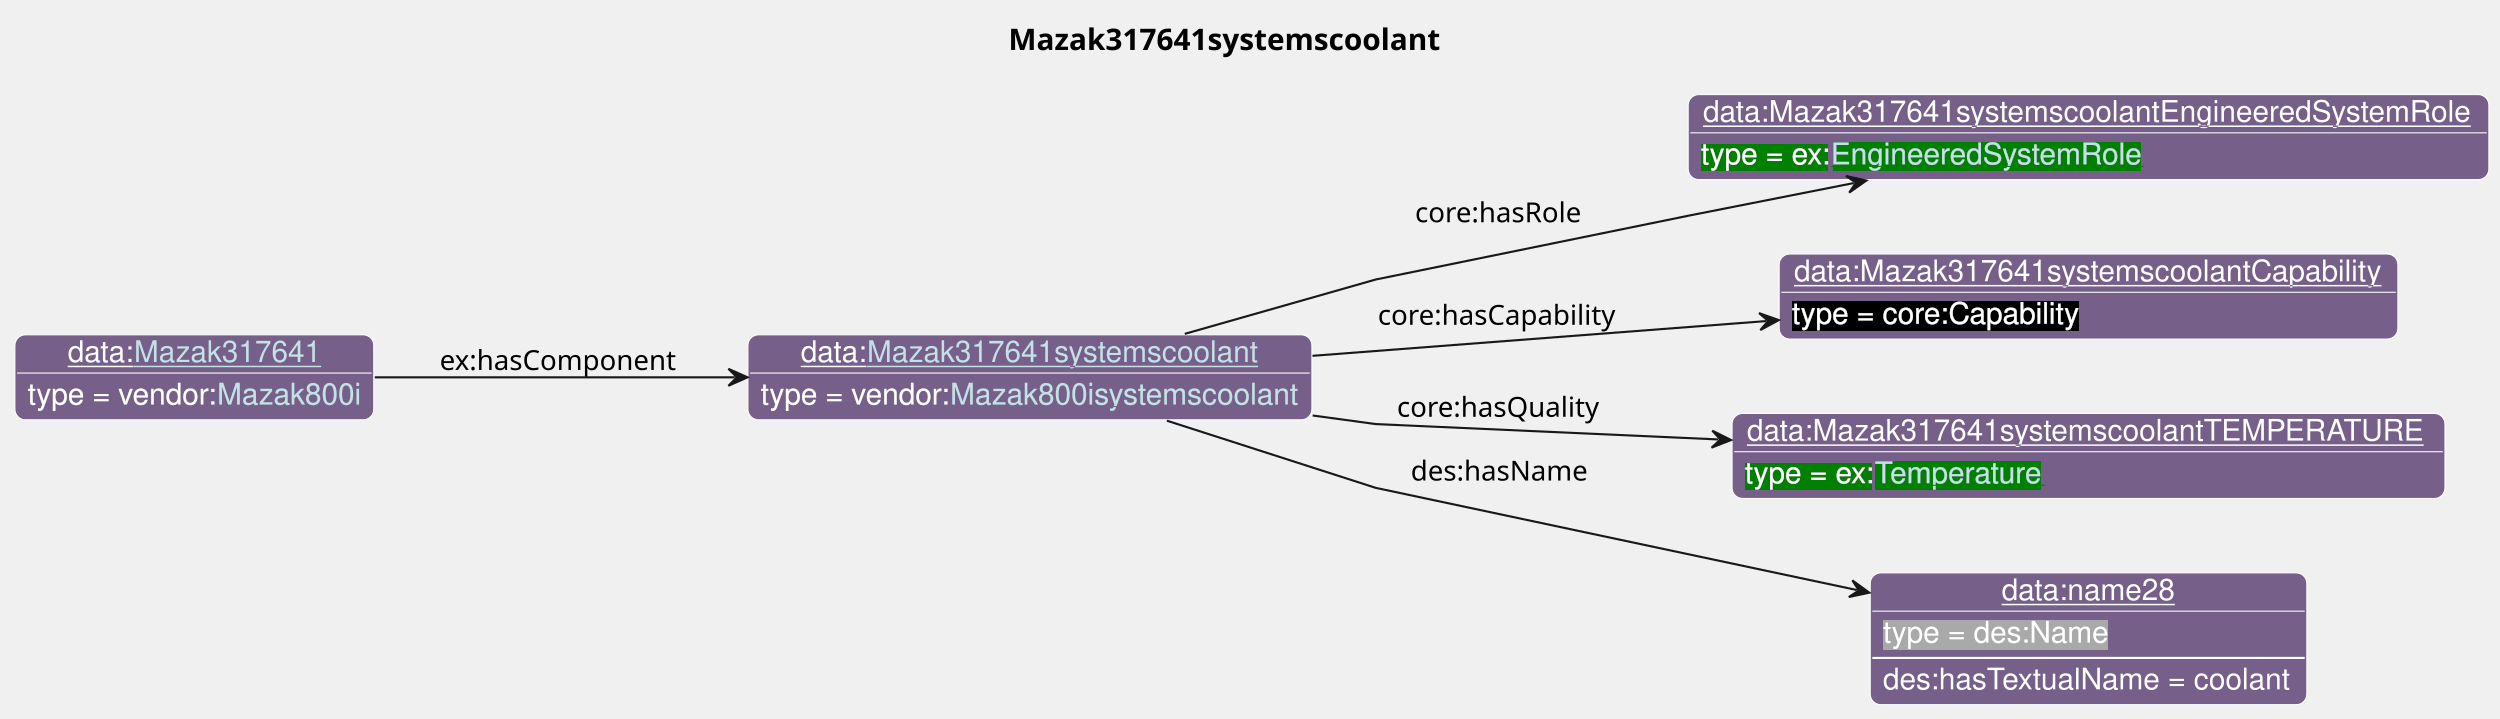
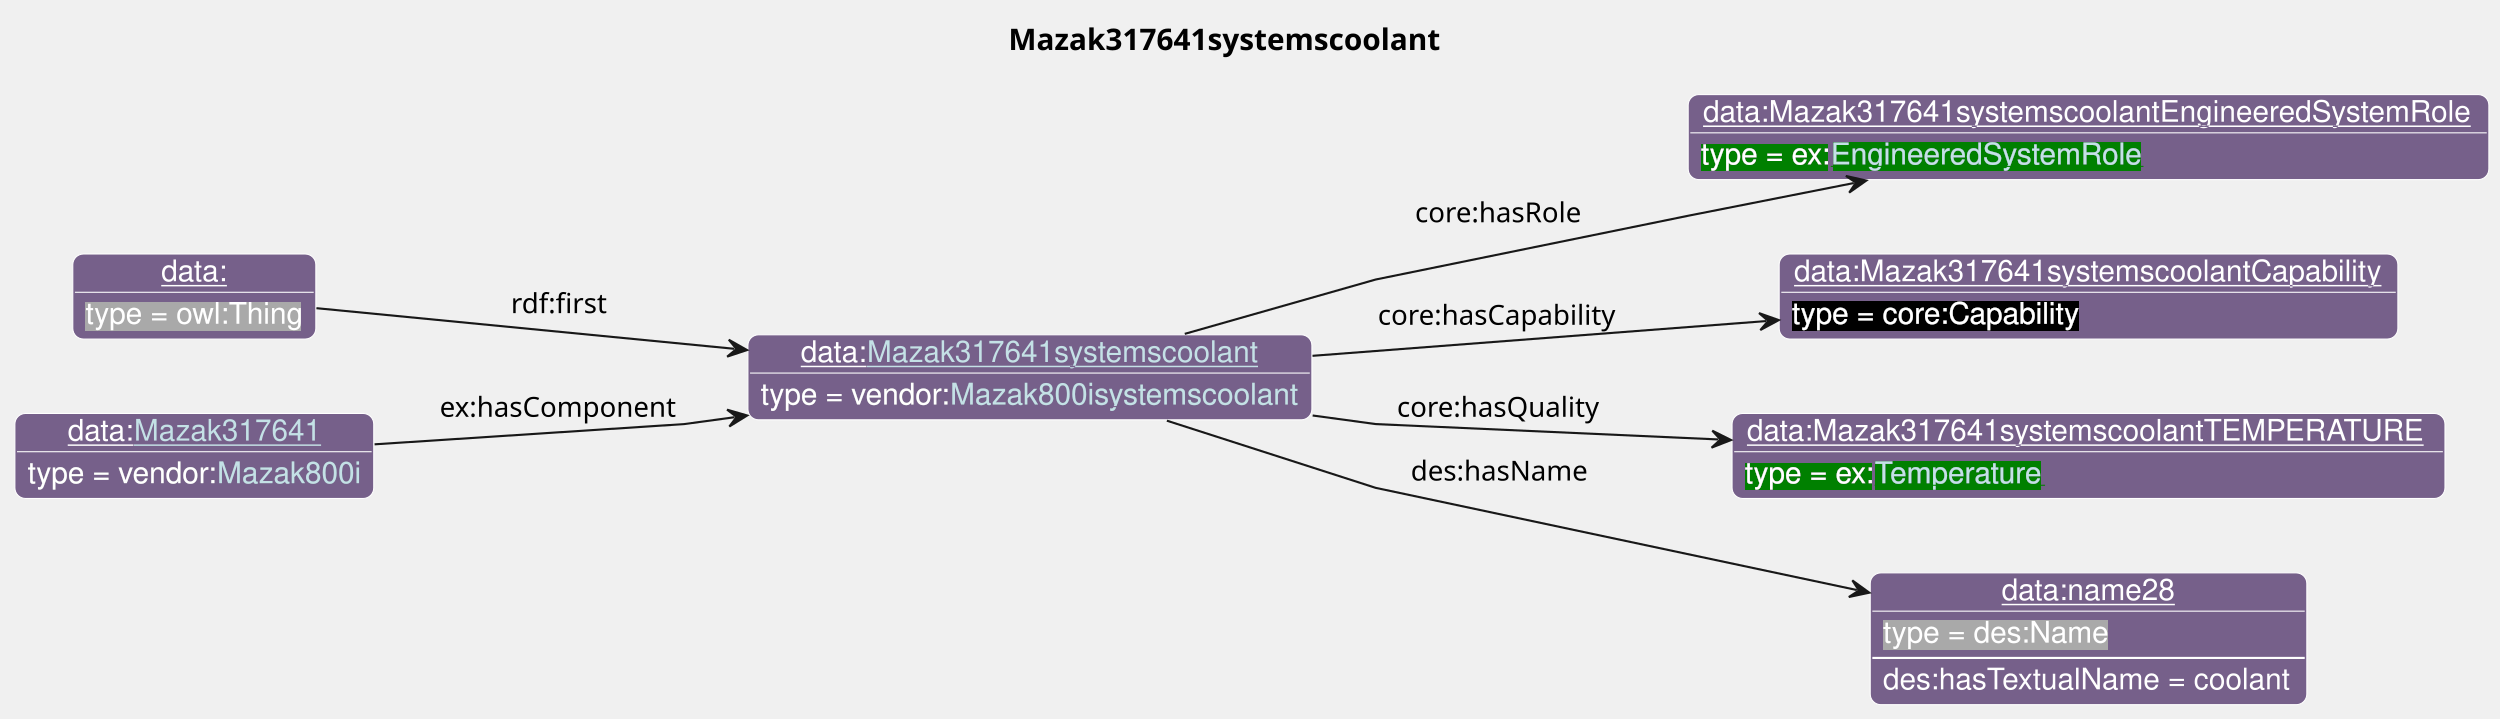
<svg xmlns="http://www.w3.org/2000/svg" xmlns:xlink="http://www.w3.org/1999/xlink" contentStyleType="text/css" data-diagram-type="CLASS" height="338px" preserveAspectRatio="none" style="width:1176px;height:338px;background:#FFFFFF;" version="1.1" viewBox="0 0 1176 338" width="1176px" zoomAndPan="magnify">
  <defs>
-     <filter height="1" id="bcgle2c6g0l950" width="1" x="0" y="0">
+     <filter height="1" id="b1dz1p5q19mda80" width="1" x="0" y="0">
      <feFlood flood-color="#76608A" result="flood" />
      <feComposite in="SourceGraphic" in2="flood" operator="over" />
    </filter>
-     <filter height="1" id="bcgle2c6g0l951" width="1" x="0" y="0">
+     <filter height="1" id="b1dz1p5q19mda81" width="1" x="0" y="0">
      <feFlood flood-color="#008000" result="flood" />
      <feComposite in="SourceGraphic" in2="flood" operator="over" />
    </filter>
-     <filter height="1" id="bcgle2c6g0l952" width="1" x="0" y="0">
+     <filter height="1" id="b1dz1p5q19mda82" width="1" x="0" y="0">
      <feFlood flood-color="#000000" result="flood" />
      <feComposite in="SourceGraphic" in2="flood" operator="over" />
    </filter>
-     <filter height="1" id="bcgle2c6g0l953" width="1" x="0" y="0">
+     <filter height="1" id="b1dz1p5q19mda83" width="1" x="0" y="0">
      <feFlood flood-color="#A9A9A9" result="flood" />
      <feComposite in="SourceGraphic" in2="flood" operator="over" />
    </filter>
  </defs>
  <g>
    <g class="title" data-source-line="13">
      <text fill="#000000" font-family="sans-serif" font-size="14" font-weight="bold" lengthAdjust="spacing" textLength="214.06" x="474.356" y="23.535">Mazak317641systemscoolant</text>
    </g>
    <g class="entity" data-entity="o0" data-source-line="131" data-uid="ent0002" id="entity_o0">
      <rect fill="#76608A" height="40" rx="5" ry="5" style="stroke:#FFFFFF;stroke-width:0.5;" width="265.299" x="351.82" y="157.488" />
      <text fill="#FFFFFF" font-family="Helvetica" font-size="14" lengthAdjust="spacing" text-decoration="underline" textLength="31.138" x="376.684" y="170.269">data:</text>
      <a href="./Mazak317641systemscoolant.html" target="_top" title="./Mazak317641systemscoolant.html" xlink:actuate="onRequest" xlink:href="./Mazak317641systemscoolant.html" xlink:show="new" xlink:title="./Mazak317641systemscoolant.html" xlink:type="simple">
        <text fill="#C4E1E6" font-family="Helvetica" font-size="14" lengthAdjust="spacing" text-decoration="underline" textLength="184.434" x="407.822" y="170.269">Mazak317641systemscoolant</text>
      </a>
      <line style="stroke:#FFFFFF;stroke-width:0.5;" x1="352.82" x2="616.119" y1="175.488" y2="175.488" />
-       <text fill="#FFFFFF" filter="url(#bcgle2c6g0l950)" font-family="Helvetica" font-size="14" lengthAdjust="spacing" textLength="89.113" x="357.82" y="190.269">type = vendor:</text>
+       <text fill="#FFFFFF" filter="url(#b1dz1p5q19mda80)" font-family="Helvetica" font-size="14" lengthAdjust="spacing" textLength="89.113" x="357.82" y="190.269">type = vendor:</text>
      <a href="../Mazak.html#Mazak800isystemscoolant" target="_top" title="../Mazak.html#Mazak800isystemscoolant" xlink:actuate="onRequest" xlink:href="../Mazak.html#Mazak800isystemscoolant" xlink:show="new" xlink:title="../Mazak.html#Mazak800isystemscoolant" xlink:type="simple">
-         <text fill="#C4E1E6" filter="url(#bcgle2c6g0l950)" font-family="Helvetica" font-size="14" lengthAdjust="spacing" textLength="164.185" x="446.933" y="190.269">Mazak800isystemscoolant</text>
+         <text fill="#C4E1E6" filter="url(#b1dz1p5q19mda80)" font-family="Helvetica" font-size="14" lengthAdjust="spacing" textLength="164.185" x="446.933" y="190.269">Mazak800isystemscoolant</text>
        <line style="stroke:#76608A;stroke-width:0.5;" x1="446.933" x2="611.119" y1="191.269" y2="191.269" />
      </a>
    </g>
    <g class="entity" data-entity="o1" data-source-line="131" data-uid="ent0003" id="entity_o1">
      <rect fill="#76608A" height="40" rx="5" ry="5" style="stroke:#FFFFFF;stroke-width:0.5;" width="376.653" x="794.12" y="44.488" />
      <text fill="#FFFFFF" font-family="Helvetica" font-size="14" lengthAdjust="spacing" text-decoration="underline" textLength="362.653" x="801.12" y="57.269">data:Mazak317641systemscoolantEngineeredSystemRole</text>
      <line style="stroke:#FFFFFF;stroke-width:0.5;" x1="795.12" x2="1169.773" y1="62.488" y2="62.488" />
-       <text fill="#FFFFFF" filter="url(#bcgle2c6g0l951)" font-family="Helvetica" font-size="14" lengthAdjust="spacing" textLength="61.093" x="800.12" y="77.269">type = ex:</text>
+       <text fill="#FFFFFF" filter="url(#b1dz1p5q19mda81)" font-family="Helvetica" font-size="14" lengthAdjust="spacing" textLength="61.093" x="800.12" y="77.269">type = ex:</text>
      <a href="../Example.html#EngineeredSystemRole" target="_top" title="../Example.html#EngineeredSystemRole" xlink:actuate="onRequest" xlink:href="../Example.html#EngineeredSystemRole" xlink:show="new" xlink:title="../Example.html#EngineeredSystemRole" xlink:type="simple">
-         <text fill="#C4E1E6" filter="url(#bcgle2c6g0l951)" font-family="Helvetica" font-size="14" lengthAdjust="spacing" textLength="147.082" x="861.213" y="77.269">EngineeredSystemRole</text>
+         <text fill="#C4E1E6" filter="url(#b1dz1p5q19mda81)" font-family="Helvetica" font-size="14" lengthAdjust="spacing" textLength="147.082" x="861.213" y="77.269">EngineeredSystemRole</text>
        <line style="stroke:#008000;stroke-width:0.5;" x1="861.213" x2="1008.295" y1="78.269" y2="78.269" />
      </a>
    </g>
    <g class="entity" data-entity="o2" data-source-line="131" data-uid="ent0004" id="entity_o2">
      <rect fill="#76608A" height="40" rx="5" ry="5" style="stroke:#FFFFFF;stroke-width:0.5;" width="291.047" x="836.92" y="119.488" />
      <text fill="#FFFFFF" font-family="Helvetica" font-size="14" lengthAdjust="spacing" text-decoration="underline" textLength="277.047" x="843.92" y="132.269">data:Mazak317641systemscoolantCapability</text>
      <line style="stroke:#FFFFFF;stroke-width:0.5;" x1="837.92" x2="1126.967" y1="137.488" y2="137.488" />
-       <text fill="#FFFFFF" filter="url(#bcgle2c6g0l952)" font-family="Helvetica" font-size="14" lengthAdjust="spacing" textLength="135.017" x="842.92" y="152.269">type = core:Capability</text>
+       <text fill="#FFFFFF" filter="url(#b1dz1p5q19mda82)" font-family="Helvetica" font-size="14" lengthAdjust="spacing" textLength="135.017" x="842.92" y="152.269">type = core:Capability</text>
    </g>
    <g class="entity" data-entity="o3" data-source-line="131" data-uid="ent0005" id="entity_o3">
      <rect fill="#76608A" height="40" rx="5" ry="5" style="stroke:#FFFFFF;stroke-width:0.5;" width="335.357" x="814.76" y="194.488" />
      <text fill="#FFFFFF" font-family="Helvetica" font-size="14" lengthAdjust="spacing" text-decoration="underline" textLength="321.357" x="821.76" y="207.269">data:Mazak317641systemscoolantTEMPERATURE</text>
      <line style="stroke:#FFFFFF;stroke-width:0.5;" x1="815.76" x2="1149.117" y1="212.488" y2="212.488" />
-       <text fill="#FFFFFF" filter="url(#bcgle2c6g0l951)" font-family="Helvetica" font-size="14" lengthAdjust="spacing" textLength="61.093" x="820.76" y="227.269">type = ex:</text>
+       <text fill="#FFFFFF" filter="url(#b1dz1p5q19mda81)" font-family="Helvetica" font-size="14" lengthAdjust="spacing" textLength="61.093" x="820.76" y="227.269">type = ex:</text>
      <a href="../Example.html#Temperature" target="_top" title="../Example.html#Temperature" xlink:actuate="onRequest" xlink:href="../Example.html#Temperature" xlink:show="new" xlink:title="../Example.html#Temperature" xlink:type="simple">
-         <text fill="#C4E1E6" filter="url(#bcgle2c6g0l951)" font-family="Helvetica" font-size="14" lengthAdjust="spacing" textLength="80.144" x="881.853" y="227.269">Temperature</text>
+         <text fill="#C4E1E6" filter="url(#b1dz1p5q19mda81)" font-family="Helvetica" font-size="14" lengthAdjust="spacing" textLength="80.144" x="881.853" y="227.269">Temperature</text>
        <line style="stroke:#008000;stroke-width:0.5;" x1="881.853" x2="961.997" y1="228.269" y2="228.269" />
      </a>
    </g>
    <g class="entity" data-entity="o4" data-source-line="131" data-uid="ent0006" id="entity_o4">
      <rect fill="#76608A" height="62" rx="5" ry="5" style="stroke:#FFFFFF;stroke-width:0.5;" width="205.389" x="879.75" y="269.488" />
      <text fill="#FFFFFF" font-family="Helvetica" font-size="14" lengthAdjust="spacing" text-decoration="underline" textLength="81.731" x="941.579" y="282.269">data:name28</text>
      <line style="stroke:#FFFFFF;stroke-width:0.5;" x1="880.75" x2="1084.139" y1="287.488" y2="287.488" />
-       <text fill="#FFFFFF" filter="url(#bcgle2c6g0l953)" font-family="Helvetica" font-size="14" lengthAdjust="spacing" textLength="106.224" x="885.75" y="302.269">type = des:Name</text>
+       <text fill="#FFFFFF" filter="url(#b1dz1p5q19mda83)" font-family="Helvetica" font-size="14" lengthAdjust="spacing" textLength="106.224" x="885.75" y="302.269">type = des:Name</text>
      <line style="stroke:#FFFFFF;stroke-width:1;" x1="880.75" x2="1084.139" y1="309.488" y2="309.488" />
      <text fill="#FFFFFF" font-family="Helvetica" font-size="14" lengthAdjust="spacing" textLength="193.389" x="885.75" y="324.269">des:hasTextualName = coolant</text>
    </g>
    <g class="entity" data-entity="o5" data-source-line="131" data-uid="ent0007" id="entity_o5">
-       <rect fill="#76608A" height="40" rx="5" ry="5" style="stroke:#FFFFFF;stroke-width:0.5;" width="168.816" x="7" y="157.488" />
-       <text fill="#FFFFFF" font-family="Helvetica" font-size="14" lengthAdjust="spacing" text-decoration="underline" textLength="31.138" x="31.864" y="170.269">data:</text>
+       <rect fill="#76608A" height="40" rx="5" ry="5" style="stroke:#FFFFFF;stroke-width:0.5;" width="114.334" x="34.24" y="119.488" />
+       <text fill="#FFFFFF" font-family="Helvetica" font-size="14" lengthAdjust="spacing" text-decoration="underline" textLength="31.138" x="75.838" y="132.269">data:</text>
+       <line style="stroke:#FFFFFF;stroke-width:0.5;" x1="35.24" x2="147.574" y1="137.488" y2="137.488" />
+       <text fill="#FFFFFF" filter="url(#b1dz1p5q19mda83)" font-family="Helvetica" font-size="14" lengthAdjust="spacing" textLength="102.334" x="40.24" y="152.269">type = owl:Thing</text>
+     </g>
+     <g class="entity" data-entity="o6" data-source-line="131" data-uid="ent0008" id="entity_o6">
+       <rect fill="#76608A" height="40" rx="5" ry="5" style="stroke:#FFFFFF;stroke-width:0.5;" width="168.816" x="7" y="194.488" />
+       <text fill="#FFFFFF" font-family="Helvetica" font-size="14" lengthAdjust="spacing" text-decoration="underline" textLength="31.138" x="31.864" y="207.269">data:</text>
      <a href="./Mazak317641.html" target="_top" title="./Mazak317641.html" xlink:actuate="onRequest" xlink:href="./Mazak317641.html" xlink:show="new" xlink:title="./Mazak317641.html" xlink:type="simple">
-         <text fill="#C4E1E6" font-family="Helvetica" font-size="14" lengthAdjust="spacing" text-decoration="underline" textLength="87.951" x="63.002" y="170.269">Mazak317641</text>
+         <text fill="#C4E1E6" font-family="Helvetica" font-size="14" lengthAdjust="spacing" text-decoration="underline" textLength="87.951" x="63.002" y="207.269">Mazak317641</text>
      </a>
-       <line style="stroke:#FFFFFF;stroke-width:0.5;" x1="8" x2="174.816" y1="175.488" y2="175.488" />
-       <text fill="#FFFFFF" filter="url(#bcgle2c6g0l950)" font-family="Helvetica" font-size="14" lengthAdjust="spacing" textLength="89.113" x="13" y="190.269">type = vendor:</text>
+       <line style="stroke:#FFFFFF;stroke-width:0.5;" x1="8" x2="174.816" y1="212.488" y2="212.488" />
+       <text fill="#FFFFFF" filter="url(#b1dz1p5q19mda80)" font-family="Helvetica" font-size="14" lengthAdjust="spacing" textLength="89.113" x="13" y="227.269">type = vendor:</text>
      <a href="../Mazak.html#Mazak800i" target="_top" title="../Mazak.html#Mazak800i" xlink:actuate="onRequest" xlink:href="../Mazak.html#Mazak800i" xlink:show="new" xlink:title="../Mazak.html#Mazak800i" xlink:type="simple">
-         <text fill="#C4E1E6" filter="url(#bcgle2c6g0l950)" font-family="Helvetica" font-size="14" lengthAdjust="spacing" textLength="67.703" x="102.113" y="190.269">Mazak800i</text>
-         <line style="stroke:#76608A;stroke-width:0.5;" x1="102.113" x2="169.816" y1="191.269" y2="191.269" />
+         <text fill="#C4E1E6" filter="url(#b1dz1p5q19mda80)" font-family="Helvetica" font-size="14" lengthAdjust="spacing" textLength="67.703" x="102.113" y="227.269">Mazak800i</text>
+         <line style="stroke:#76608A;stroke-width:0.5;" x1="102.113" x2="169.816" y1="228.269" y2="228.269" />
      </a>
    </g>
-     <g class="link" data-entity-1="o0" data-entity-2="o1" data-source-line="195" data-uid="lnk8" id="link_o0_o1">
+     <g class="link" data-entity-1="o0" data-entity-2="o1" data-source-line="195" data-uid="lnk9" id="link_o0_o1">
      <path codeLine="195" d="M557.31,157.048 C600.48,144.758 647.12,131.488 647.12,131.488 C647.12,131.488 794.12,101.488 794.12,101.488 C794.12,101.488 828.704,94.661 872.034,86.101" fill="none" id="o0-to-o1" style="stroke:#181818;stroke-width:1;" />
      <polygon fill="#181818" points="877.92,84.938,868.315,82.758,873.015,85.907,869.866,90.607,877.92,84.938" style="stroke:#181818;stroke-width:1;" />
      <text fill="#000000" font-family="sans-serif" font-size="13" lengthAdjust="spacing" textLength="80.399" x="665.62" y="104.537">core:hasRole</text>
    </g>
-     <g class="link" data-entity-1="o0" data-entity-2="o2" data-source-line="195" data-uid="lnk9" id="link_o0_o2">
+     <g class="link" data-entity-1="o0" data-entity-2="o2" data-source-line="195" data-uid="lnk10" id="link_o0_o2">
      <path codeLine="195" d="M617.4,167.378 C684.98,162.198 761.428,156.346 830.747,151.036" fill="none" id="o0-to-o2" style="stroke:#181818;stroke-width:1;" />
      <polygon fill="#181818" points="836.73,150.578,827.451,147.277,831.745,150.96,828.062,155.254,836.73,150.578" style="stroke:#181818;stroke-width:1;" />
      <text fill="#000000" font-family="sans-serif" font-size="13" lengthAdjust="spacing" textLength="115.838" x="648.12" y="152.777">core:hasCapability</text>
    </g>
-     <g class="link" data-entity-1="o0" data-entity-2="o3" data-source-line="195" data-uid="lnk10" id="link_o0_o3">
+     <g class="link" data-entity-1="o0" data-entity-2="o3" data-source-line="195" data-uid="lnk11" id="link_o0_o3">
      <path codeLine="195" d="M617.47,195.448 C635.03,197.848 647.12,199.488 647.12,199.488 C647.12,199.488 724.706,202.969 808.286,206.719" fill="none" id="o0-to-o3" style="stroke:#181818;stroke-width:1;" />
      <polygon fill="#181818" points="814.28,206.988,805.468,202.589,809.285,206.764,805.11,210.581,814.28,206.988" style="stroke:#181818;stroke-width:1;" />
      <text fill="#000000" font-family="sans-serif" font-size="13" lengthAdjust="spacing" textLength="97.71" x="657.12" y="196.057">core:hasQuality</text>
    </g>
-     <g class="link" data-entity-1="o0" data-entity-2="o4" data-source-line="195" data-uid="lnk11" id="link_o0_o4">
+     <g class="link" data-entity-1="o0" data-entity-2="o4" data-source-line="195" data-uid="lnk12" id="link_o0_o4">
      <path codeLine="195" d="M548.89,197.888 C594.18,212.458 647.12,229.488 647.12,229.488 C647.12,229.488 775.131,256.672 873.451,277.552" fill="none" id="o0-to-o4" style="stroke:#181818;stroke-width:1;" />
      <polygon fill="#181818" points="879.32,278.798,871.347,273.016,874.429,277.76,869.685,280.841,879.32,278.798" style="stroke:#181818;stroke-width:1;" />
      <text fill="#000000" font-family="sans-serif" font-size="13" lengthAdjust="spacing" textLength="84.202" x="663.62" y="226.057">des:hasName</text>
    </g>
-     <g class="link" data-entity-1="o5" data-entity-2="o0" data-source-line="195" data-uid="lnk12" id="link_o5_o0">
-       <path codeLine="195" d="M176.3,177.488 C227.36,177.488 287.69,177.488 345.63,177.488" fill="none" id="o5-to-o0" style="stroke:#181818;stroke-width:1;" />
-       <polygon fill="#181818" points="351.63,177.488,342.63,173.488,346.63,177.488,342.63,181.488,351.63,177.488" style="stroke:#181818;stroke-width:1;" />
-       <text fill="#000000" font-family="sans-serif" font-size="13" lengthAdjust="spacing" textLength="114.728" x="206.82" y="174.057">ex:hasComponent</text>
+     <g class="link" data-entity-1="o5" data-entity-2="o0" data-source-line="195" data-uid="lnk13" id="link_o5_o0">
+       <path codeLine="195" d="M148.85,144.968 C201.63,150.098 276.458,157.367 345.428,164.077" fill="none" id="o5-to-o0" style="stroke:#181818;stroke-width:1;" />
+       <polygon fill="#181818" points="351.4,164.658,342.83,159.806,346.423,164.174,342.055,167.768,351.4,164.658" style="stroke:#181818;stroke-width:1;" />
+       <text fill="#000000" font-family="sans-serif" font-size="13" lengthAdjust="spacing" textLength="47.741" x="240.32" y="147.287">rdf:first</text>
+     </g>
+     <g class="link" data-entity-1="o6" data-entity-2="o0" data-source-line="195" data-uid="lnk14" id="link_o6_o0">
+       <path codeLine="195" d="M176.2,209.008 C241.74,204.728 321.82,199.488 321.82,199.488 C321.82,199.488 327.955,198.66 345.525,196.26" fill="none" id="o6-to-o0" style="stroke:#181818;stroke-width:1;" />
+       <polygon fill="#181818" points="351.47,195.448,342.011,192.703,346.516,196.125,343.094,200.63,351.47,195.448" style="stroke:#181818;stroke-width:1;" />
+       <text fill="#000000" font-family="sans-serif" font-size="13" lengthAdjust="spacing" textLength="114.728" x="206.82" y="196.057">ex:hasComponent</text>
    </g>
  </g>
</svg>
